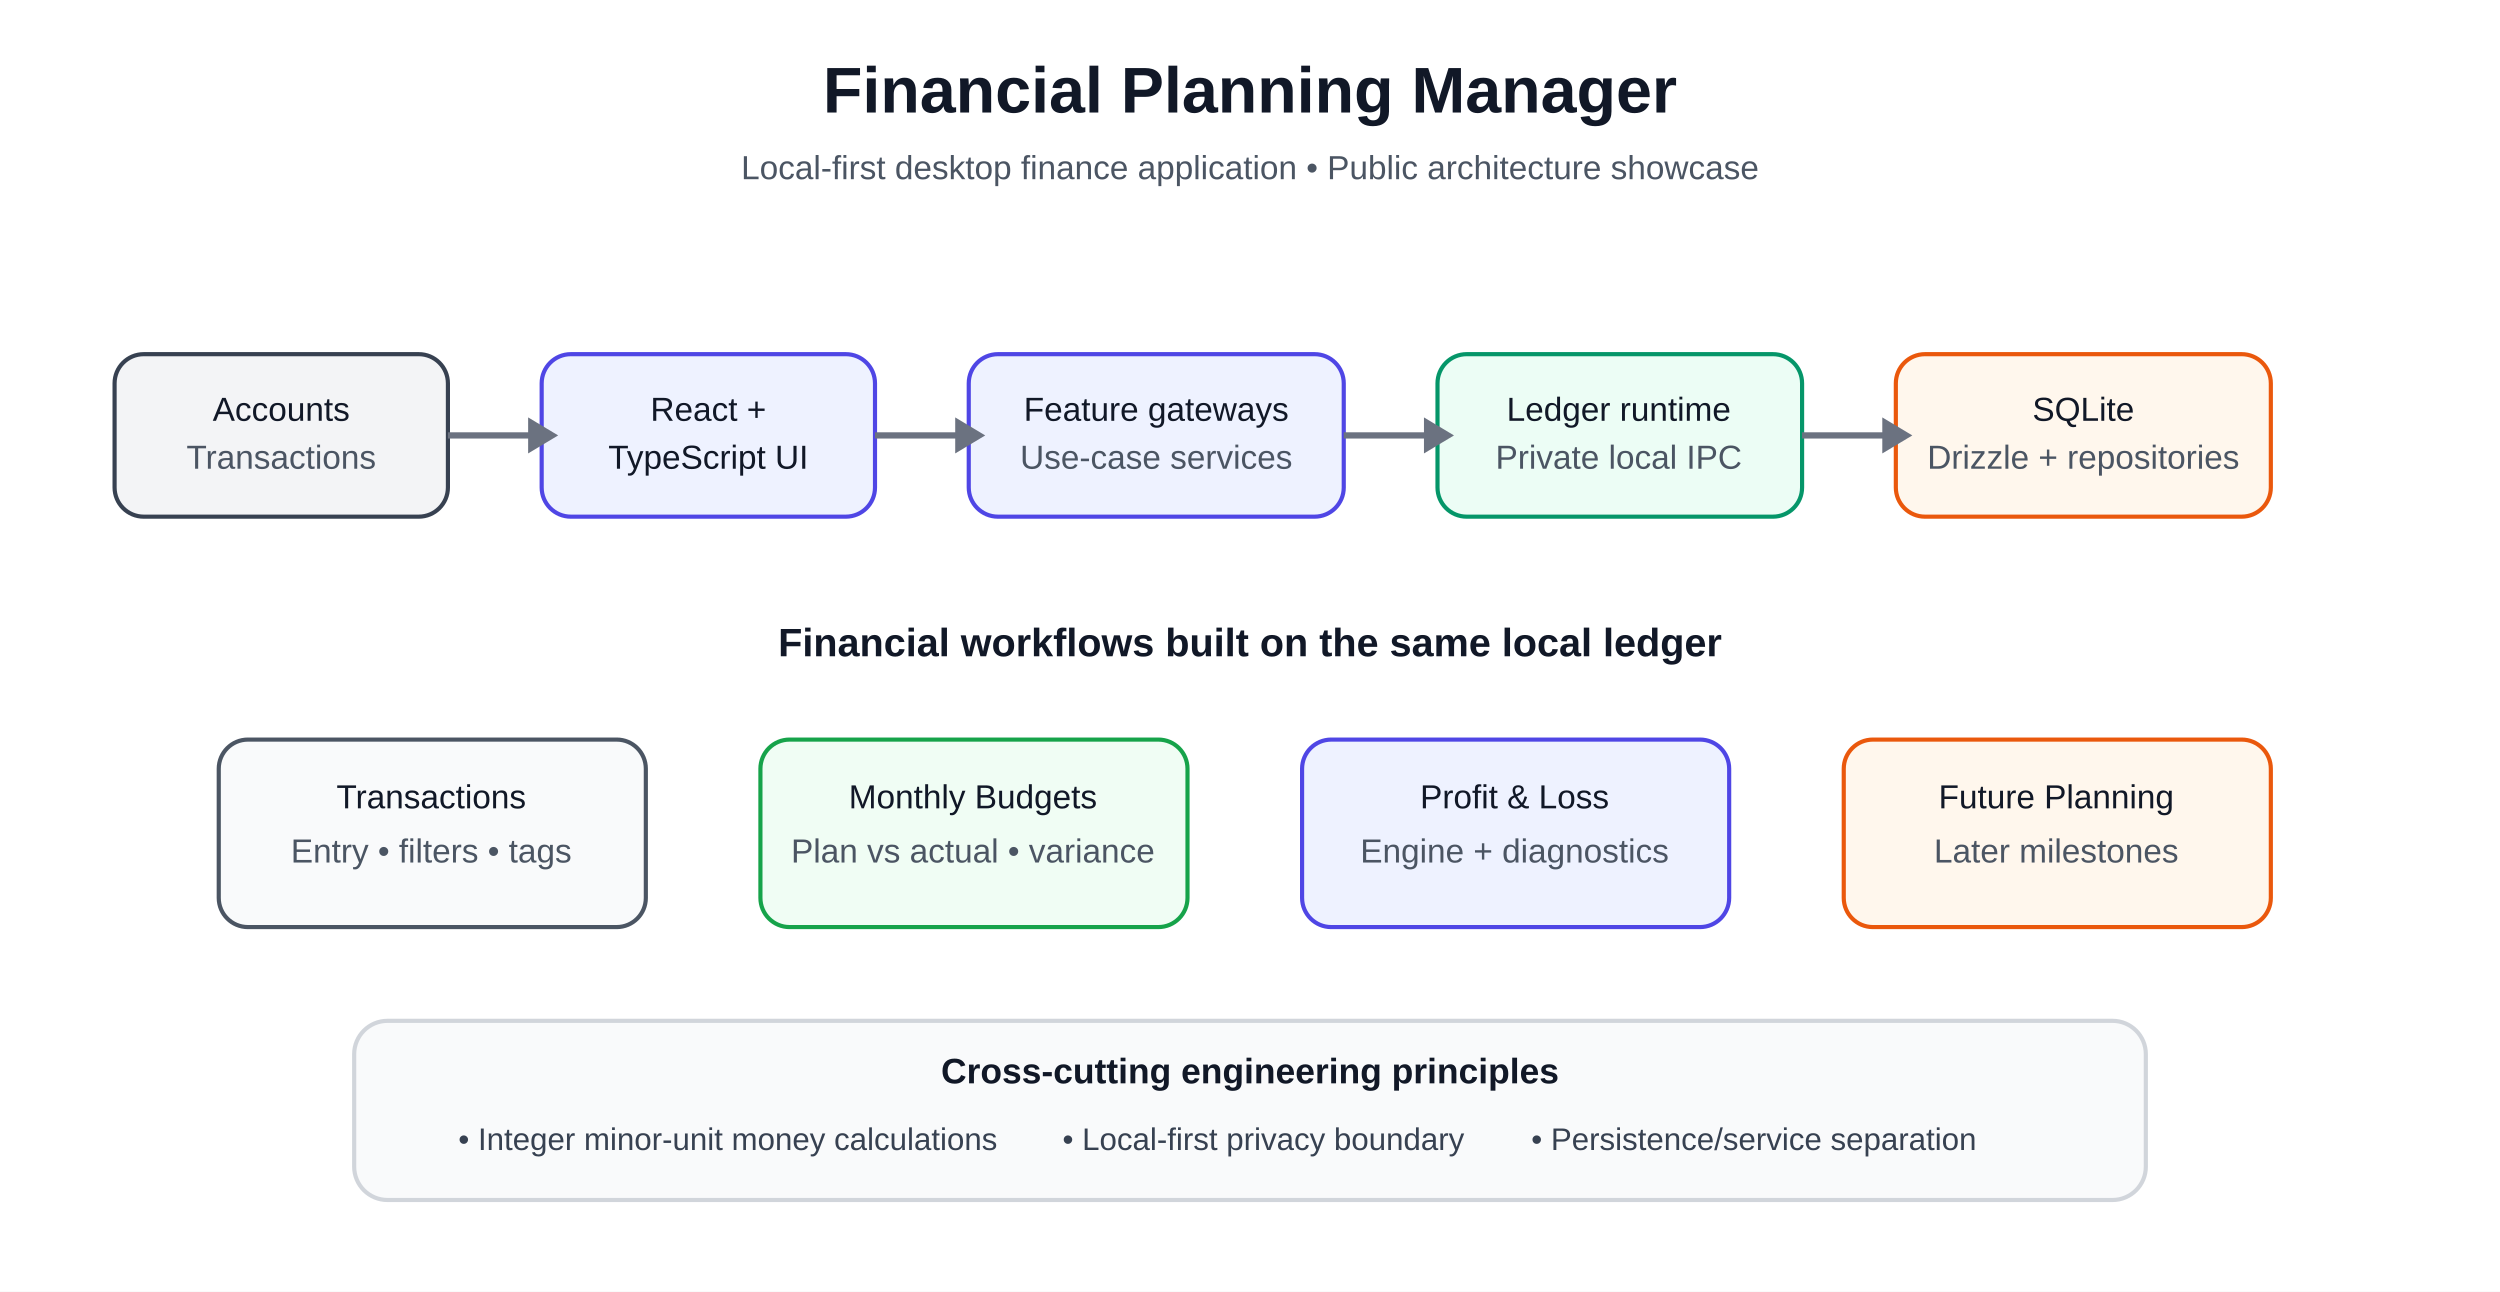
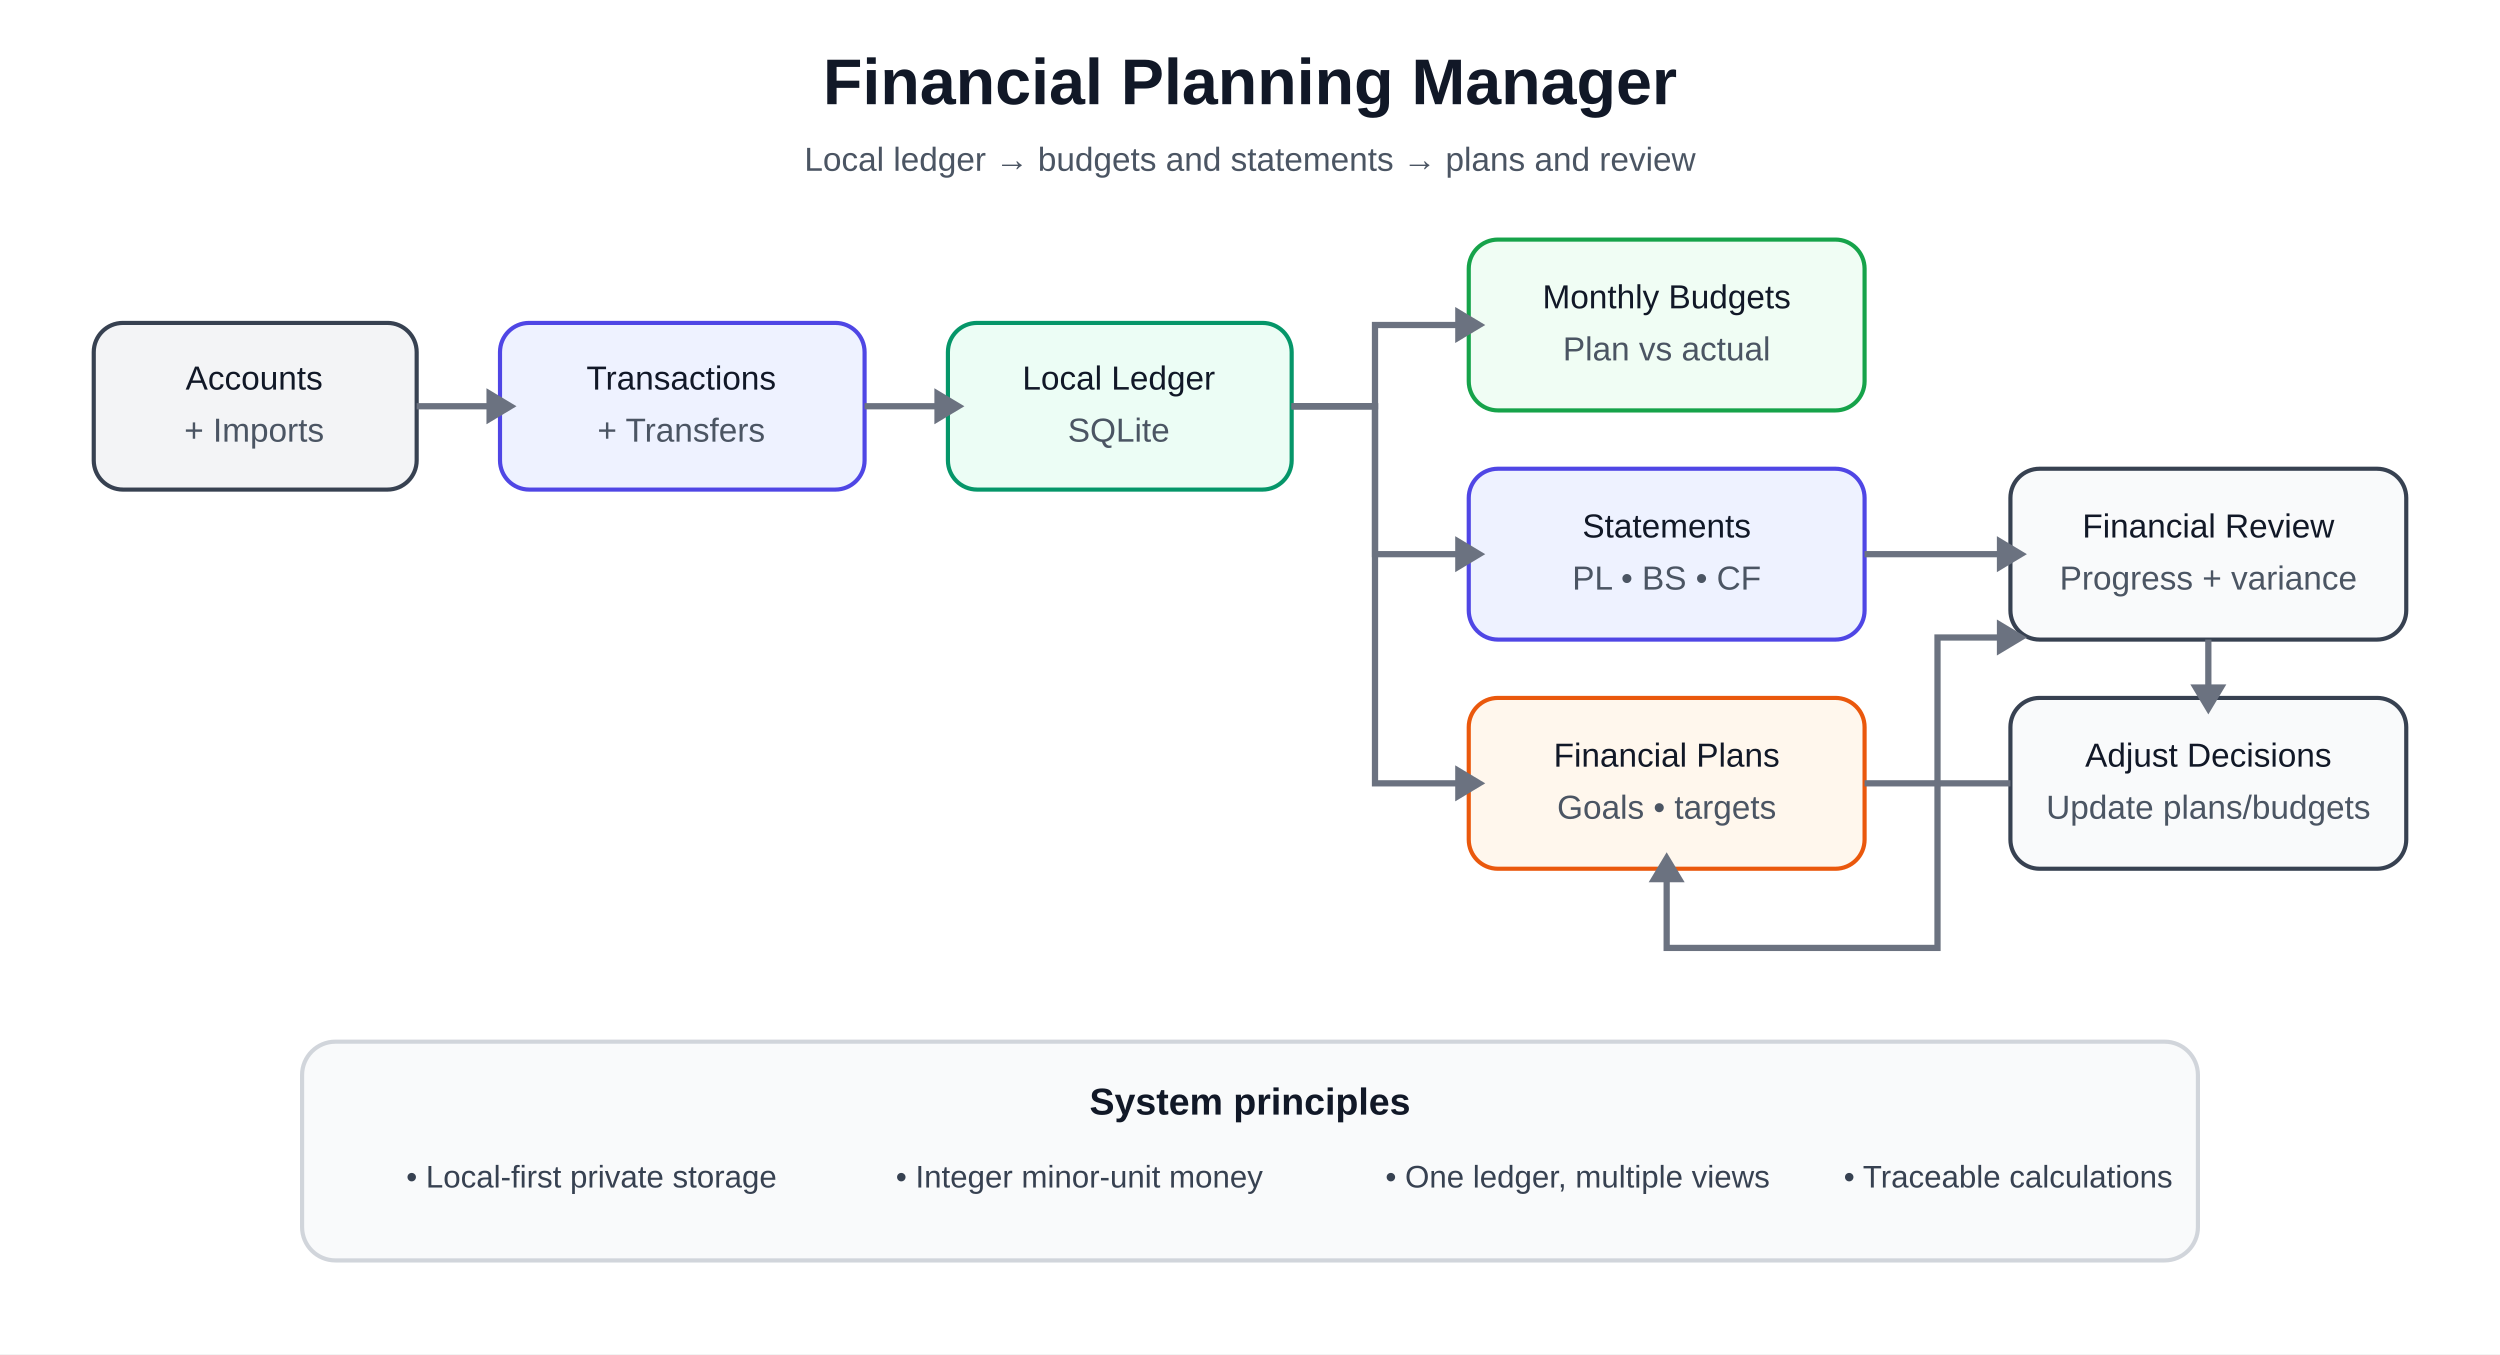
- <svg xmlns="http://www.w3.org/2000/svg" width="1200" height="620" viewBox="0 0 1200 620">
-   <rect width="1200" height="620" fill="#ffffff" />
-   <text x="600" y="54" text-anchor="middle" font-family="Arial, sans-serif" font-size="31" font-weight="700" fill="#111827">Financial Planning Manager</text>
-   <text x="600" y="86" text-anchor="middle" font-family="Arial, sans-serif" font-size="16" fill="#4b5563">Local-first desktop finance application • Public architecture showcase</text>
+ <svg xmlns="http://www.w3.org/2000/svg" width="1200" height="650" viewBox="0 0 1200 650">
+   <rect width="1200" height="650" fill="#ffffff" />
+   <text x="600" y="50" text-anchor="middle" font-family="Arial, sans-serif" font-size="31" font-weight="700" fill="#111827">Financial Planning Manager</text>
+   <text x="600" y="82" text-anchor="middle" font-family="Arial, sans-serif" font-size="16" fill="#4b5563">Local ledger → budgets and statements → plans and review</text>
  <g font-family="Arial, sans-serif" font-size="16" text-anchor="middle">
-     <rect x="55" y="170" width="160" height="78" rx="14" fill="#f3f4f6" stroke="#374151" stroke-width="2" />
-     <text x="135" y="202" fill="#111827">Accounts</text>
-     <text x="135" y="225" fill="#4b5563">Transactions</text>
-     <rect x="260" y="170" width="160" height="78" rx="14" fill="#eef2ff" stroke="#4f46e5" stroke-width="2" />
-     <text x="340" y="202" fill="#111827">React +</text>
-     <text x="340" y="225" fill="#111827">TypeScript UI</text>
-     <rect x="465" y="170" width="180" height="78" rx="14" fill="#eef2ff" stroke="#4f46e5" stroke-width="2" />
-     <text x="555" y="202" fill="#111827">Feature gateways</text>
-     <text x="555" y="225" fill="#4b5563">Use-case services</text>
-     <rect x="690" y="170" width="175" height="78" rx="14" fill="#ecfdf5" stroke="#059669" stroke-width="2" />
-     <text x="777" y="202" fill="#111827">Ledger runtime</text>
-     <text x="777" y="225" fill="#4b5563">Private local IPC</text>
-     <rect x="910" y="170" width="180" height="78" rx="14" fill="#fff7ed" stroke="#ea580c" stroke-width="2" />
-     <text x="1000" y="202" fill="#111827">SQLite</text>
-     <text x="1000" y="225" fill="#4b5563">Drizzle + repositories</text>
+     <rect x="45" y="155" width="155" height="80" rx="14" fill="#f3f4f6" stroke="#374151" stroke-width="2" />
+     <text x="122" y="187" fill="#111827">Accounts</text>
+     <text x="122" y="212" fill="#4b5563">+ Imports</text>
+     <rect x="240" y="155" width="175" height="80" rx="14" fill="#eef2ff" stroke="#4f46e5" stroke-width="2" />
+     <text x="327" y="187" fill="#111827">Transactions</text>
+     <text x="327" y="212" fill="#4b5563">+ Transfers</text>
+     <rect x="455" y="155" width="165" height="80" rx="14" fill="#ecfdf5" stroke="#059669" stroke-width="2" />
+     <text x="537" y="187" fill="#111827">Local Ledger</text>
+     <text x="537" y="212" fill="#4b5563">SQLite</text>
  </g>
  <g stroke="#6b7280" stroke-width="3" fill="none">
-     <line x1="215" y1="209" x2="260" y2="209" />
-     <polygon points="255,203 265,209 255,215" fill="#6b7280" />
-     <line x1="420" y1="209" x2="465" y2="209" />
-     <polygon points="460,203 470,209 460,215" fill="#6b7280" />
-     <line x1="645" y1="209" x2="690" y2="209" />
-     <polygon points="685,203 695,209 685,215" fill="#6b7280" />
-     <line x1="865" y1="209" x2="910" y2="209" />
-     <polygon points="905,203 915,209 905,215" fill="#6b7280" />
+     <line x1="200" y1="195" x2="240" y2="195" />
+     <polygon points="235,189 245,195 235,201" fill="#6b7280" />
+     <line x1="415" y1="195" x2="455" y2="195" />
+     <polygon points="450,189 460,195 450,201" fill="#6b7280" />
  </g>
-   <text x="600" y="315" text-anchor="middle" font-family="Arial, sans-serif" font-size="19" font-weight="700" fill="#111827">Financial workflows built on the same local ledger</text>
  <g font-family="Arial, sans-serif" font-size="16" text-anchor="middle">
-     <rect x="105" y="355" width="205" height="90" rx="14" fill="#f9fafb" stroke="#4b5563" stroke-width="2" />
-     <text x="207" y="388" fill="#111827">Transactions</text>
-     <text x="207" y="414" fill="#4b5563">Entry • filters • tags</text>
-     <rect x="365" y="355" width="205" height="90" rx="14" fill="#f0fdf4" stroke="#16a34a" stroke-width="2" />
-     <text x="467" y="388" fill="#111827">Monthly Budgets</text>
-     <text x="467" y="414" fill="#4b5563">Plan vs actual • variance</text>
-     <rect x="625" y="355" width="205" height="90" rx="14" fill="#eef2ff" stroke="#4f46e5" stroke-width="2" />
-     <text x="727" y="388" fill="#111827">Profit &amp; Loss</text>
-     <text x="727" y="414" fill="#4b5563">Engine + diagnostics</text>
-     <rect x="885" y="355" width="205" height="90" rx="14" fill="#fff7ed" stroke="#ea580c" stroke-width="2" />
-     <text x="987" y="388" fill="#111827">Future Planning</text>
-     <text x="987" y="414" fill="#4b5563">Later milestones</text>
+     <rect x="705" y="115" width="190" height="82" rx="14" fill="#f0fdf4" stroke="#16a34a" stroke-width="2" />
+     <text x="800" y="148" fill="#111827">Monthly Budgets</text>
+     <text x="800" y="173" fill="#4b5563">Plan vs actual</text>
+     <rect x="705" y="225" width="190" height="82" rx="14" fill="#eef2ff" stroke="#4f46e5" stroke-width="2" />
+     <text x="800" y="258" fill="#111827">Statements</text>
+     <text x="800" y="283" fill="#4b5563">PL • BS • CF</text>
+     <rect x="705" y="335" width="190" height="82" rx="14" fill="#fff7ed" stroke="#ea580c" stroke-width="2" />
+     <text x="800" y="368" fill="#111827">Financial Plans</text>
+     <text x="800" y="393" fill="#4b5563">Goals • targets</text>
  </g>
-   <rect x="170" y="490" width="860" height="86" rx="16" fill="#f9fafb" stroke="#d1d5db" stroke-width="2" />
-   <text x="600" y="520" text-anchor="middle" font-family="Arial, sans-serif" font-size="17" font-weight="700" fill="#111827">Cross-cutting engineering principles</text>
+   <g stroke="#6b7280" stroke-width="3" fill="none">
+     <path d="M620 195 L660 195 L660 156 L705 156" />
+     <polygon points="700,150 710,156 700,162" fill="#6b7280" />
+     <path d="M620 195 L660 195 L660 266 L705 266" />
+     <polygon points="700,260 710,266 700,272" fill="#6b7280" />
+     <path d="M620 195 L660 195 L660 376 L705 376" />
+     <polygon points="700,370 710,376 700,382" fill="#6b7280" />
+   </g>
+   <g font-family="Arial, sans-serif" font-size="16" text-anchor="middle">
+     <rect x="965" y="225" width="190" height="82" rx="14" fill="#f9fafb" stroke="#374151" stroke-width="2" />
+     <text x="1060" y="258" fill="#111827">Financial Review</text>
+     <text x="1060" y="283" fill="#4b5563">Progress + variance</text>
+     <rect x="965" y="335" width="190" height="82" rx="14" fill="#f9fafb" stroke="#374151" stroke-width="2" />
+     <text x="1060" y="368" fill="#111827">Adjust Decisions</text>
+     <text x="1060" y="393" fill="#4b5563">Update plans/budgets</text>
+   </g>
+   <g stroke="#6b7280" stroke-width="3" fill="none">
+     <line x1="895" y1="266" x2="965" y2="266" />
+     <polygon points="960,260 970,266 960,272" fill="#6b7280" />
+     <path d="M895 376 L930 376 L930 306 L965 306" />
+     <polygon points="960,300 970,306 960,312" fill="#6b7280" />
+     <line x1="1060" y1="307" x2="1060" y2="335" />
+     <polygon points="1054,330 1060,340 1066,330" fill="#6b7280" />
+     <path d="M965 376 L930 376 L930 455 L800 455 L800 417" />
+     <polygon points="794,422 800,412 806,422" fill="#6b7280" />
+   </g>
+   <rect x="145" y="500" width="910" height="105" rx="16" fill="#f9fafb" stroke="#d1d5db" stroke-width="2" />
+   <text x="600" y="535" text-anchor="middle" font-family="Arial, sans-serif" font-size="18" font-weight="700" fill="#111827">System principles</text>
  <g font-family="Arial, sans-serif" font-size="15" fill="#374151">
-     <text x="220" y="552">• Integer minor-unit money calculations</text>
-     <text x="510" y="552">• Local-first privacy boundary</text>
-     <text x="735" y="552">• Persistence/service separation</text>
+     <text x="195" y="570">• Local-first private storage</text>
+     <text x="430" y="570">• Integer minor-unit money</text>
+     <text x="665" y="570">• One ledger, multiple views</text>
+     <text x="885" y="570">• Traceable calculations</text>
  </g>
</svg>
